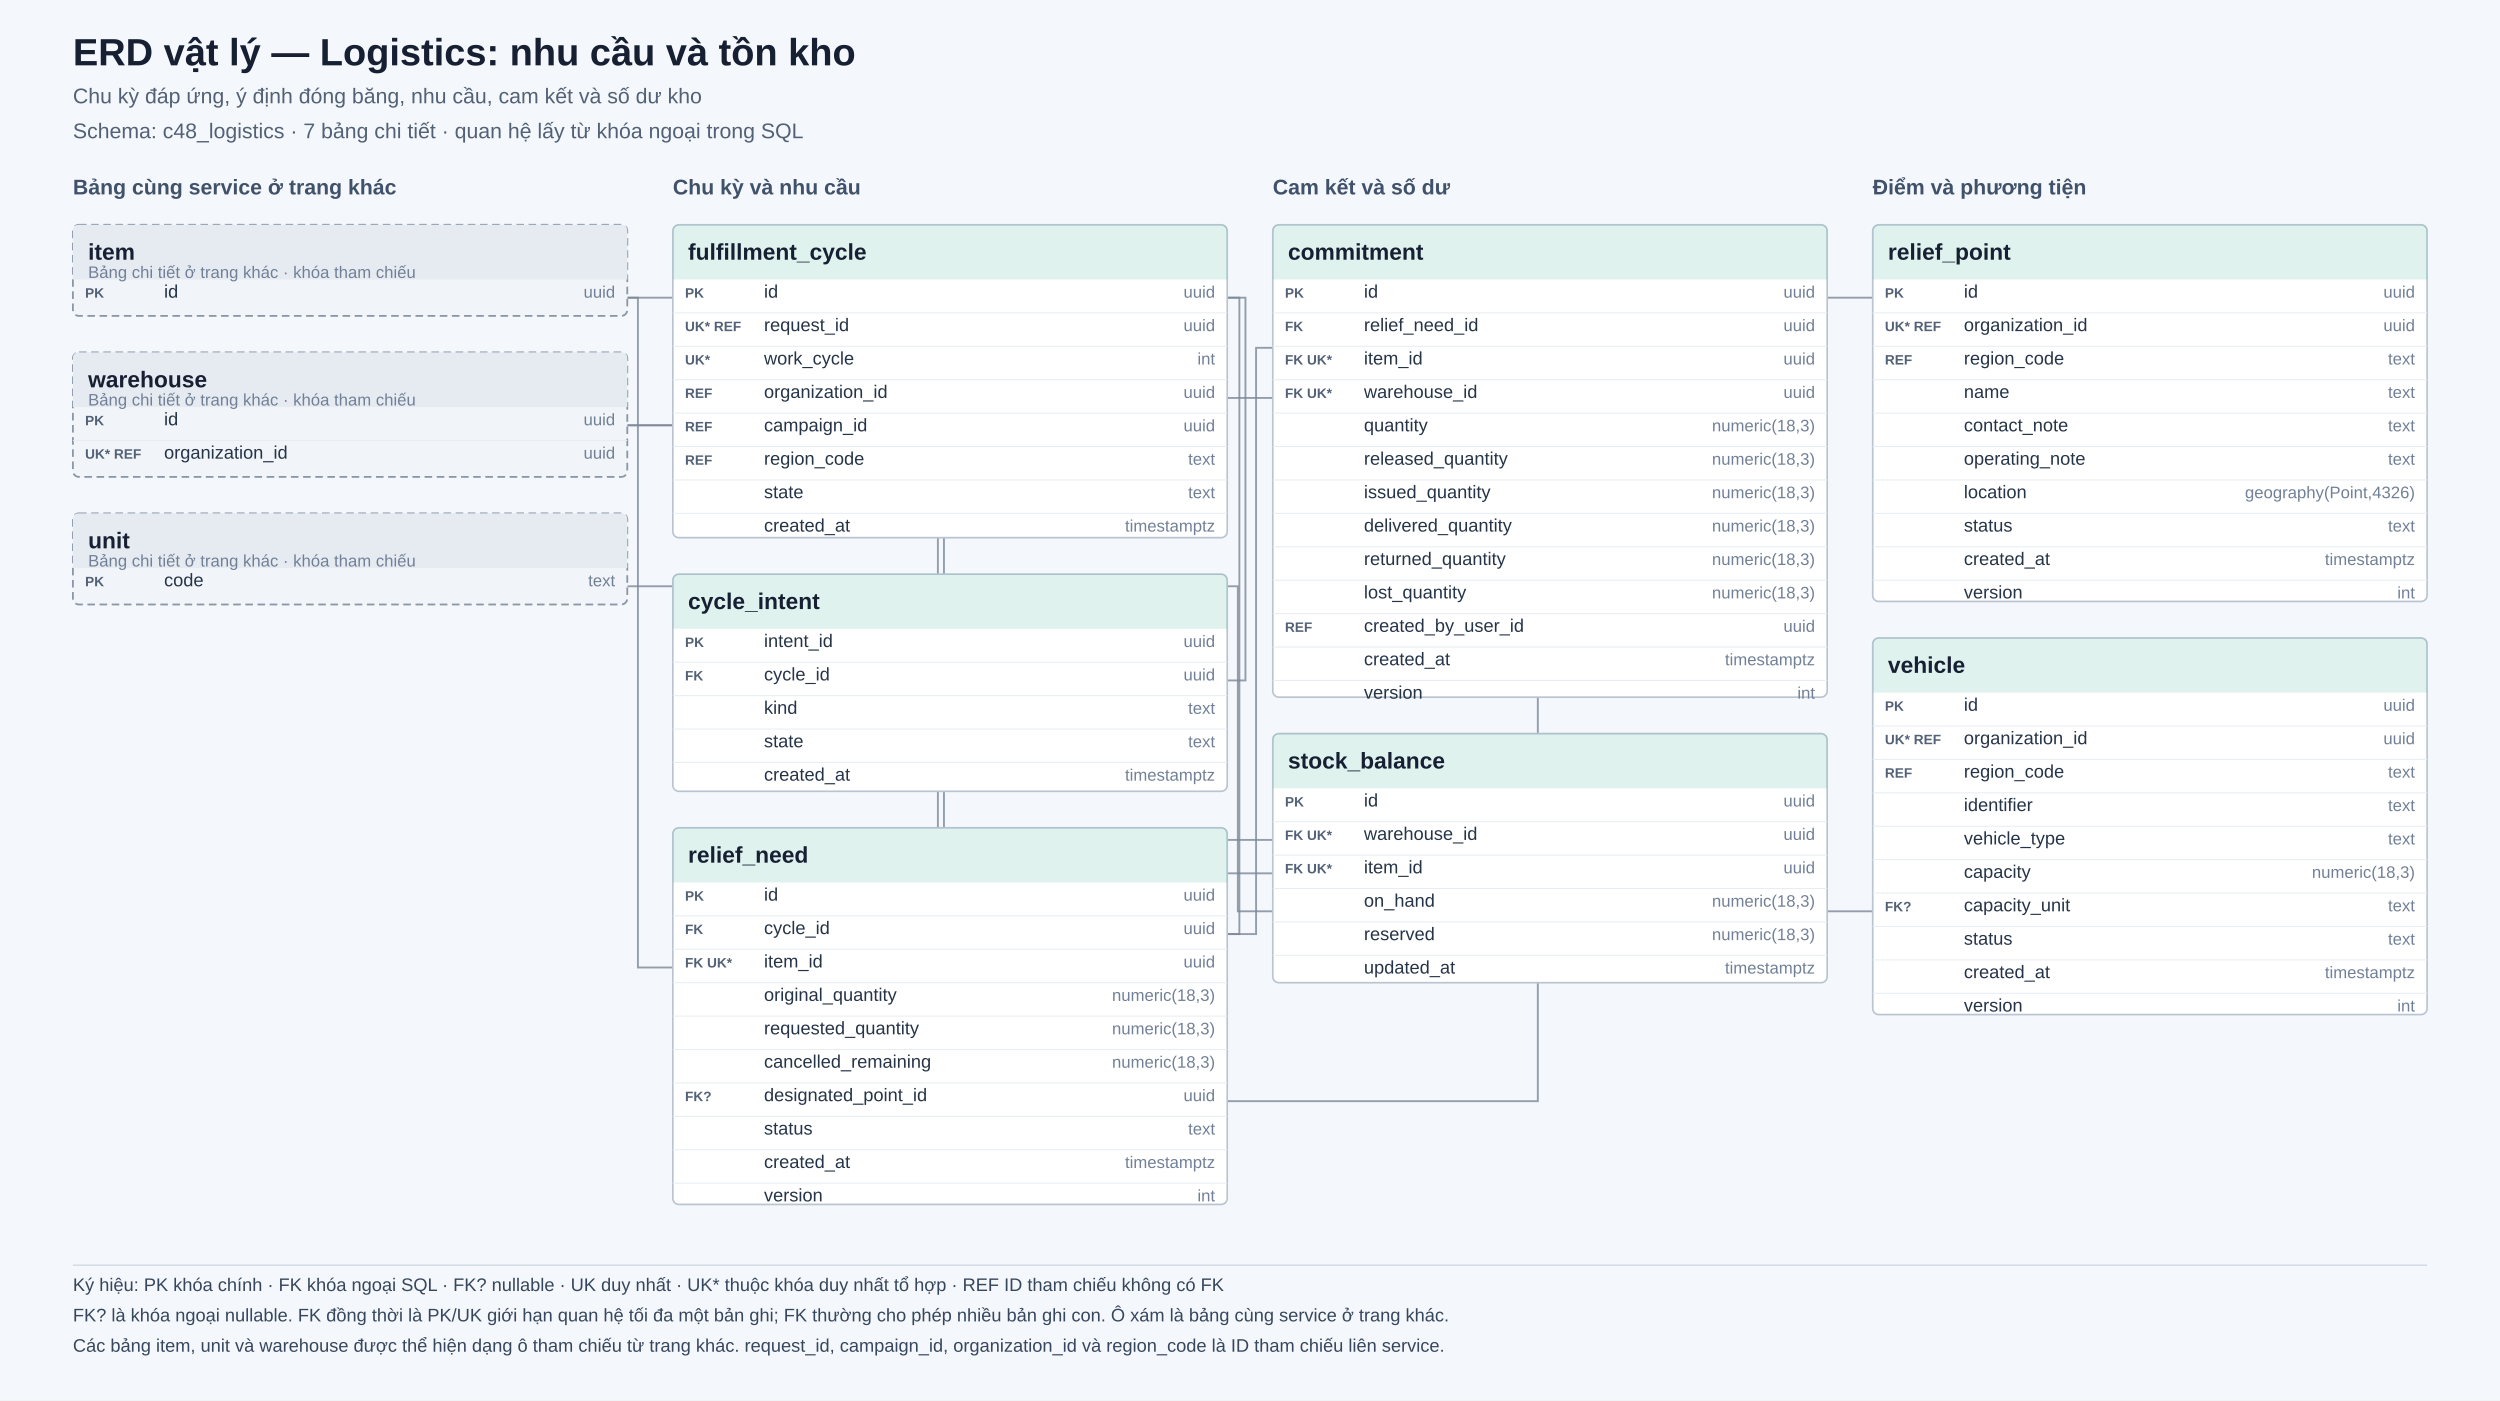
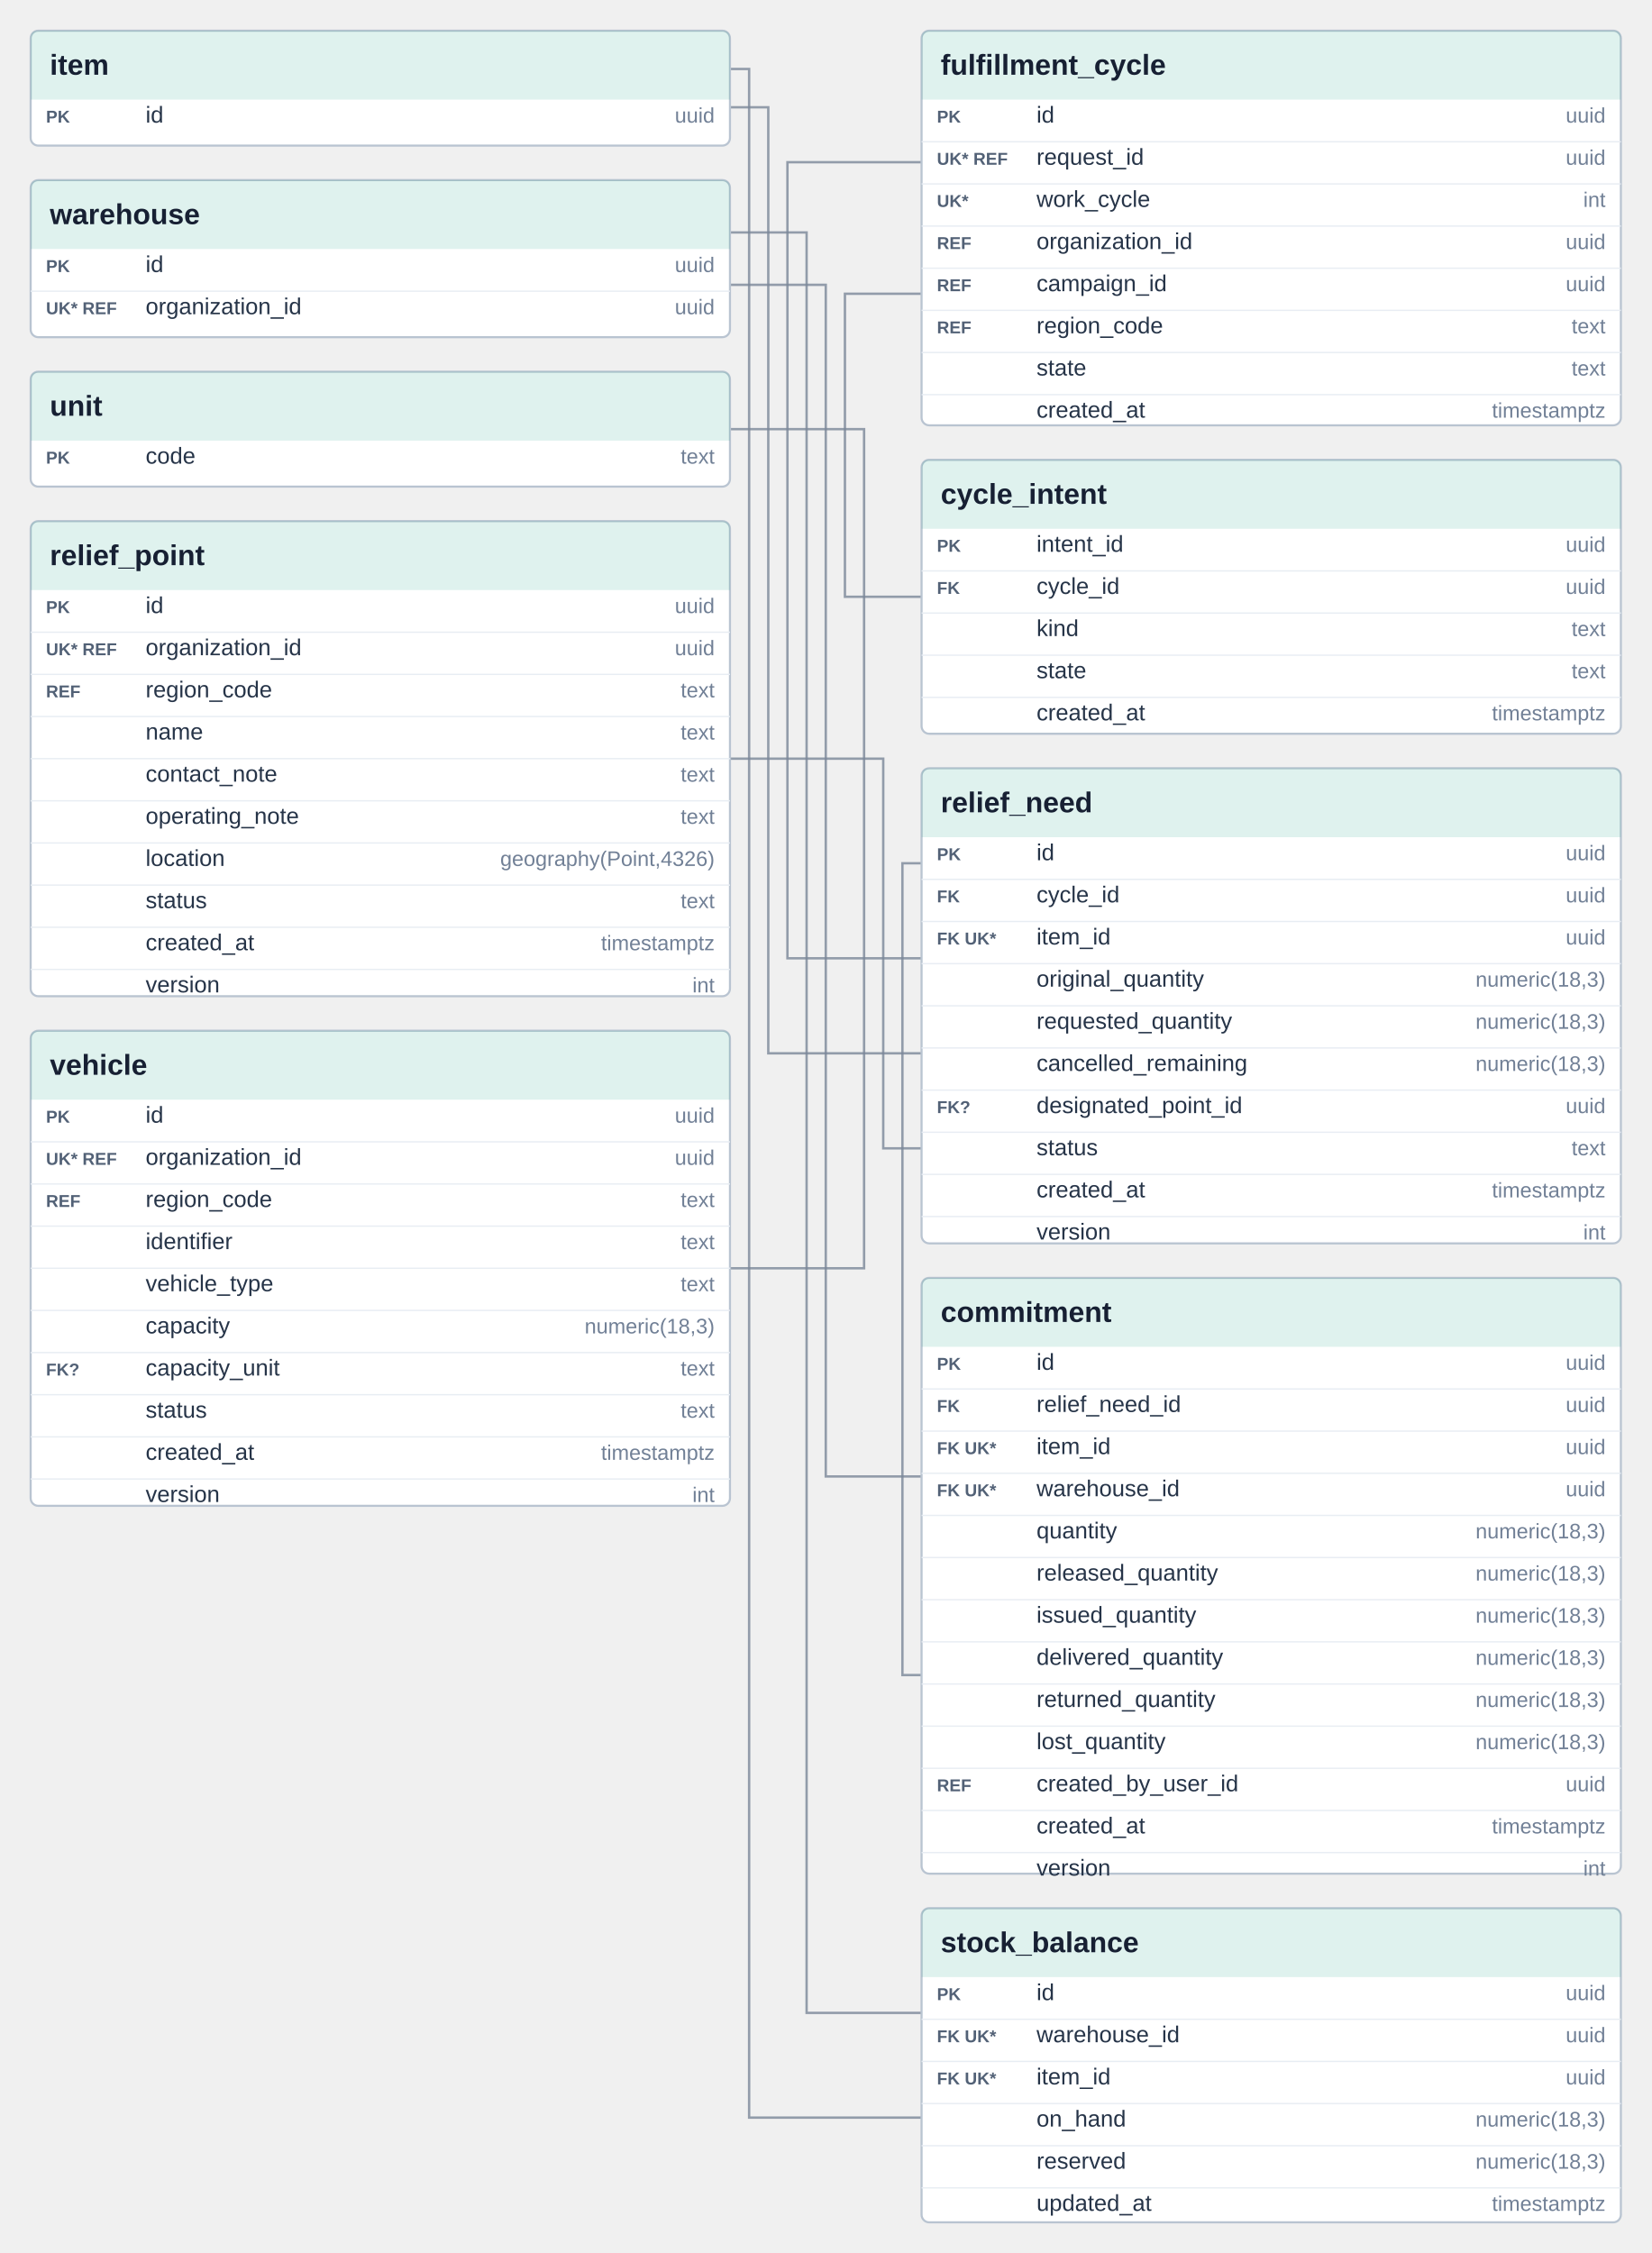
- <svg xmlns="http://www.w3.org/2000/svg" width="1646" height="922" viewBox="0 0 1646 922">
-   <rect width="100%" height="100%" fill="#F4F7FB" />
-   <style>text{font-family:Arial,"Noto Sans",sans-serif}.title{font-size:25px;font-weight:700;fill:#172033}.subtitle{font-size:14px;fill:#526176}.group{font-size:14px;font-weight:700;fill:#40516A}.table{fill:#FFFFFF;stroke:#B9C4D1;stroke-width:1.1}.stub{fill:#F1F4F8;stroke:#8A97A8;stroke-width:1.2;stroke-dasharray:5 3}.header{font-size:15px;font-weight:700;fill:#172033}.field{font-size:12px;fill:#263448}.type{font-size:11px;fill:#718096}.marker{font-size:9px;font-weight:700;fill:#526176}.note{font-size:12px;fill:#36465C}.edge{fill:none;stroke:#7B8798;stroke-width:1.25;opacity:.8}.edge-label{font-size:10px;font-weight:700;fill:#40516A}</style>
-   <text x="48" y="43" class="title">ERD vật lý — Logistics: nhu cầu và tồn kho</text>
-   <text x="48" y="68" class="subtitle">Chu kỳ đáp ứng, ý định đóng băng, nhu cầu, cam kết và số dư kho</text>
-   <text x="48" y="91" class="subtitle">Schema: c48_logistics · 7 bảng chi tiết · quan hệ lấy từ khóa ngoại trong SQL</text>
-   <text x="48" y="128" class="group">Bảng cùng service ở trang khác</text>
-   <text x="443" y="128" class="group">Chu kỳ và nhu cầu</text>
-   <text x="838" y="128" class="group">Cam kết và số dư</text>
-   <text x="1233" y="128" class="group">Điểm và phương tiện</text>
-   <path d="M 838.0 553.0 H 617.5 V 280.0 H 413.0" class="edge" />
-   <path d="M 838.0 575.0 H 621.5 V 196.0 H 413.0" class="edge" />
-   <path d="M 838.0 262.0 H 625.5 V 280.0 H 413.0" class="edge" />
-   <path d="M 838.0 229.0 H 827.0 V 615.0 H 808.0" class="edge" />
-   <path d="M 808.0 615.0 H 816.0 V 196.0 H 808.0" class="edge" />
-   <path d="M 443.0 637.0 H 420.0 V 196.0 H 413.0" class="edge" />
-   <path d="M 808.0 725.0 H 1012.5 V 196.0 H 1233.0" class="edge" />
-   <path d="M 808.0 448.0 H 820.0 V 196.0 H 808.0" class="edge" />
-   <path d="M 1233.0 600.0 H 815.0 V 386.0 H 413.0" class="edge" />
-   <rect x="48" y="148" width="365" height="60" rx="4" class="stub" />
-   <path d="M52,148 H409 Q413,148 413,152 V184 H48 V152 Q48,148 52,148 Z" fill="#E6EBF2" />
-   <text x="58" y="171" class="header">item</text>
-   <text x="58" y="183" class="type">Bảng chi tiết ở trang khác · khóa tham chiếu</text>
-   <text x="56" y="196" class="marker">PK</text>
-   <text x="108" y="196" class="field">id</text>
-   <text x="405" y="196" text-anchor="end" class="type">uuid</text>
-   <rect x="48" y="232" width="365" height="82" rx="4" class="stub" />
-   <path d="M52,232 H409 Q413,232 413,236 V268 H48 V236 Q48,232 52,232 Z" fill="#E6EBF2" />
-   <text x="58" y="255" class="header">warehouse</text>
-   <text x="58" y="267" class="type">Bảng chi tiết ở trang khác · khóa tham chiếu</text>
-   <text x="56" y="280" class="marker">PK</text>
-   <text x="108" y="280" class="field">id</text>
-   <text x="405" y="280" text-anchor="end" class="type">uuid</text>
-   <line x1="48" y1="290" x2="413" y2="290" stroke="#E8EDF3" stroke-width=".7" />
-   <text x="56" y="302" class="marker">UK* REF</text>
-   <text x="108" y="302" class="field">organization_id</text>
-   <text x="405" y="302" text-anchor="end" class="type">uuid</text>
-   <rect x="48" y="338" width="365" height="60" rx="4" class="stub" />
-   <path d="M52,338 H409 Q413,338 413,342 V374 H48 V342 Q48,338 52,338 Z" fill="#E6EBF2" />
-   <text x="58" y="361" class="header">unit</text>
-   <text x="58" y="373" class="type">Bảng chi tiết ở trang khác · khóa tham chiếu</text>
-   <text x="56" y="386" class="marker">PK</text>
-   <text x="108" y="386" class="field">code</text>
-   <text x="405" y="386" text-anchor="end" class="type">text</text>
-   <rect x="443" y="148" width="365" height="206" rx="4" class="table" />
-   <path d="M447,148 H804 Q808,148 808,152 V184 H443 V152 Q443,148 447,148 Z" fill="#16A08522" />
-   <text x="453" y="171" class="header">fulfillment_cycle</text>
-   <text x="451" y="196" class="marker">PK</text>
-   <text x="503" y="196" class="field">id</text>
-   <text x="800" y="196" text-anchor="end" class="type">uuid</text>
-   <line x1="443" y1="206" x2="808" y2="206" stroke="#E8EDF3" stroke-width=".7" />
-   <text x="451" y="218" class="marker">UK* REF</text>
-   <text x="503" y="218" class="field">request_id</text>
-   <text x="800" y="218" text-anchor="end" class="type">uuid</text>
-   <line x1="443" y1="228" x2="808" y2="228" stroke="#E8EDF3" stroke-width=".7" />
-   <text x="451" y="240" class="marker">UK*</text>
-   <text x="503" y="240" class="field">work_cycle</text>
-   <text x="800" y="240" text-anchor="end" class="type">int</text>
-   <line x1="443" y1="250" x2="808" y2="250" stroke="#E8EDF3" stroke-width=".7" />
-   <text x="451" y="262" class="marker">REF</text>
-   <text x="503" y="262" class="field">organization_id</text>
-   <text x="800" y="262" text-anchor="end" class="type">uuid</text>
-   <line x1="443" y1="272" x2="808" y2="272" stroke="#E8EDF3" stroke-width=".7" />
-   <text x="451" y="284" class="marker">REF</text>
-   <text x="503" y="284" class="field">campaign_id</text>
-   <text x="800" y="284" text-anchor="end" class="type">uuid</text>
-   <line x1="443" y1="294" x2="808" y2="294" stroke="#E8EDF3" stroke-width=".7" />
-   <text x="451" y="306" class="marker">REF</text>
-   <text x="503" y="306" class="field">region_code</text>
-   <text x="800" y="306" text-anchor="end" class="type">text</text>
-   <line x1="443" y1="316" x2="808" y2="316" stroke="#E8EDF3" stroke-width=".7" />
-   <text x="451" y="328" class="marker" />
-   <text x="503" y="328" class="field">state</text>
-   <text x="800" y="328" text-anchor="end" class="type">text</text>
-   <line x1="443" y1="338" x2="808" y2="338" stroke="#E8EDF3" stroke-width=".7" />
-   <text x="451" y="350" class="marker" />
-   <text x="503" y="350" class="field">created_at</text>
-   <text x="800" y="350" text-anchor="end" class="type">timestamptz</text>
-   <rect x="443" y="378" width="365" height="143" rx="4" class="table" />
-   <path d="M447,378 H804 Q808,378 808,382 V414 H443 V382 Q443,378 447,378 Z" fill="#16A08522" />
-   <text x="453" y="401" class="header">cycle_intent</text>
-   <text x="451" y="426" class="marker">PK</text>
-   <text x="503" y="426" class="field">intent_id</text>
-   <text x="800" y="426" text-anchor="end" class="type">uuid</text>
-   <line x1="443" y1="436" x2="808" y2="436" stroke="#E8EDF3" stroke-width=".7" />
-   <text x="451" y="448" class="marker">FK</text>
-   <text x="503" y="448" class="field">cycle_id</text>
-   <text x="800" y="448" text-anchor="end" class="type">uuid</text>
-   <line x1="443" y1="458" x2="808" y2="458" stroke="#E8EDF3" stroke-width=".7" />
-   <text x="451" y="470" class="marker" />
-   <text x="503" y="470" class="field">kind</text>
-   <text x="800" y="470" text-anchor="end" class="type">text</text>
-   <line x1="443" y1="480" x2="808" y2="480" stroke="#E8EDF3" stroke-width=".7" />
-   <text x="451" y="492" class="marker" />
-   <text x="503" y="492" class="field">state</text>
-   <text x="800" y="492" text-anchor="end" class="type">text</text>
-   <line x1="443" y1="502" x2="808" y2="502" stroke="#E8EDF3" stroke-width=".7" />
-   <text x="451" y="514" class="marker" />
-   <text x="503" y="514" class="field">created_at</text>
-   <text x="800" y="514" text-anchor="end" class="type">timestamptz</text>
-   <rect x="443" y="545" width="365" height="248" rx="4" class="table" />
-   <path d="M447,545 H804 Q808,545 808,549 V581 H443 V549 Q443,545 447,545 Z" fill="#16A08522" />
-   <text x="453" y="568" class="header">relief_need</text>
-   <text x="451" y="593" class="marker">PK</text>
-   <text x="503" y="593" class="field">id</text>
-   <text x="800" y="593" text-anchor="end" class="type">uuid</text>
-   <line x1="443" y1="603" x2="808" y2="603" stroke="#E8EDF3" stroke-width=".7" />
-   <text x="451" y="615" class="marker">FK</text>
-   <text x="503" y="615" class="field">cycle_id</text>
-   <text x="800" y="615" text-anchor="end" class="type">uuid</text>
-   <line x1="443" y1="625" x2="808" y2="625" stroke="#E8EDF3" stroke-width=".7" />
-   <text x="451" y="637" class="marker">FK UK*</text>
-   <text x="503" y="637" class="field">item_id</text>
-   <text x="800" y="637" text-anchor="end" class="type">uuid</text>
-   <line x1="443" y1="647" x2="808" y2="647" stroke="#E8EDF3" stroke-width=".7" />
-   <text x="451" y="659" class="marker" />
-   <text x="503" y="659" class="field">original_quantity</text>
-   <text x="800" y="659" text-anchor="end" class="type">numeric(18,3)</text>
-   <line x1="443" y1="669" x2="808" y2="669" stroke="#E8EDF3" stroke-width=".7" />
-   <text x="451" y="681" class="marker" />
-   <text x="503" y="681" class="field">requested_quantity</text>
-   <text x="800" y="681" text-anchor="end" class="type">numeric(18,3)</text>
-   <line x1="443" y1="691" x2="808" y2="691" stroke="#E8EDF3" stroke-width=".7" />
-   <text x="451" y="703" class="marker" />
-   <text x="503" y="703" class="field">cancelled_remaining</text>
-   <text x="800" y="703" text-anchor="end" class="type">numeric(18,3)</text>
-   <line x1="443" y1="713" x2="808" y2="713" stroke="#E8EDF3" stroke-width=".7" />
-   <text x="451" y="725" class="marker">FK?</text>
-   <text x="503" y="725" class="field">designated_point_id</text>
-   <text x="800" y="725" text-anchor="end" class="type">uuid</text>
-   <line x1="443" y1="735" x2="808" y2="735" stroke="#E8EDF3" stroke-width=".7" />
-   <text x="451" y="747" class="marker" />
-   <text x="503" y="747" class="field">status</text>
-   <text x="800" y="747" text-anchor="end" class="type">text</text>
-   <line x1="443" y1="757" x2="808" y2="757" stroke="#E8EDF3" stroke-width=".7" />
-   <text x="451" y="769" class="marker" />
-   <text x="503" y="769" class="field">created_at</text>
-   <text x="800" y="769" text-anchor="end" class="type">timestamptz</text>
-   <line x1="443" y1="779" x2="808" y2="779" stroke="#E8EDF3" stroke-width=".7" />
-   <text x="451" y="791" class="marker" />
-   <text x="503" y="791" class="field">version</text>
-   <text x="800" y="791" text-anchor="end" class="type">int</text>
-   <rect x="838" y="148" width="365" height="311" rx="4" class="table" />
-   <path d="M842,148 H1199 Q1203,148 1203,152 V184 H838 V152 Q838,148 842,148 Z" fill="#16A08522" />
-   <text x="848" y="171" class="header">commitment</text>
-   <text x="846" y="196" class="marker">PK</text>
-   <text x="898" y="196" class="field">id</text>
-   <text x="1195" y="196" text-anchor="end" class="type">uuid</text>
-   <line x1="838" y1="206" x2="1203" y2="206" stroke="#E8EDF3" stroke-width=".7" />
-   <text x="846" y="218" class="marker">FK</text>
-   <text x="898" y="218" class="field">relief_need_id</text>
-   <text x="1195" y="218" text-anchor="end" class="type">uuid</text>
-   <line x1="838" y1="228" x2="1203" y2="228" stroke="#E8EDF3" stroke-width=".7" />
-   <text x="846" y="240" class="marker">FK UK*</text>
-   <text x="898" y="240" class="field">item_id</text>
-   <text x="1195" y="240" text-anchor="end" class="type">uuid</text>
-   <line x1="838" y1="250" x2="1203" y2="250" stroke="#E8EDF3" stroke-width=".7" />
-   <text x="846" y="262" class="marker">FK UK*</text>
-   <text x="898" y="262" class="field">warehouse_id</text>
-   <text x="1195" y="262" text-anchor="end" class="type">uuid</text>
-   <line x1="838" y1="272" x2="1203" y2="272" stroke="#E8EDF3" stroke-width=".7" />
-   <text x="846" y="284" class="marker" />
-   <text x="898" y="284" class="field">quantity</text>
-   <text x="1195" y="284" text-anchor="end" class="type">numeric(18,3)</text>
-   <line x1="838" y1="294" x2="1203" y2="294" stroke="#E8EDF3" stroke-width=".7" />
-   <text x="846" y="306" class="marker" />
-   <text x="898" y="306" class="field">released_quantity</text>
-   <text x="1195" y="306" text-anchor="end" class="type">numeric(18,3)</text>
-   <line x1="838" y1="316" x2="1203" y2="316" stroke="#E8EDF3" stroke-width=".7" />
-   <text x="846" y="328" class="marker" />
-   <text x="898" y="328" class="field">issued_quantity</text>
-   <text x="1195" y="328" text-anchor="end" class="type">numeric(18,3)</text>
-   <line x1="838" y1="338" x2="1203" y2="338" stroke="#E8EDF3" stroke-width=".7" />
-   <text x="846" y="350" class="marker" />
-   <text x="898" y="350" class="field">delivered_quantity</text>
-   <text x="1195" y="350" text-anchor="end" class="type">numeric(18,3)</text>
-   <line x1="838" y1="360" x2="1203" y2="360" stroke="#E8EDF3" stroke-width=".7" />
-   <text x="846" y="372" class="marker" />
-   <text x="898" y="372" class="field">returned_quantity</text>
-   <text x="1195" y="372" text-anchor="end" class="type">numeric(18,3)</text>
-   <line x1="838" y1="382" x2="1203" y2="382" stroke="#E8EDF3" stroke-width=".7" />
-   <text x="846" y="394" class="marker" />
-   <text x="898" y="394" class="field">lost_quantity</text>
-   <text x="1195" y="394" text-anchor="end" class="type">numeric(18,3)</text>
-   <line x1="838" y1="404" x2="1203" y2="404" stroke="#E8EDF3" stroke-width=".7" />
-   <text x="846" y="416" class="marker">REF</text>
-   <text x="898" y="416" class="field">created_by_user_id</text>
-   <text x="1195" y="416" text-anchor="end" class="type">uuid</text>
-   <line x1="838" y1="426" x2="1203" y2="426" stroke="#E8EDF3" stroke-width=".7" />
-   <text x="846" y="438" class="marker" />
-   <text x="898" y="438" class="field">created_at</text>
-   <text x="1195" y="438" text-anchor="end" class="type">timestamptz</text>
-   <line x1="838" y1="448" x2="1203" y2="448" stroke="#E8EDF3" stroke-width=".7" />
-   <text x="846" y="460" class="marker" />
-   <text x="898" y="460" class="field">version</text>
-   <text x="1195" y="460" text-anchor="end" class="type">int</text>
-   <rect x="838" y="483" width="365" height="164" rx="4" class="table" />
-   <path d="M842,483 H1199 Q1203,483 1203,487 V519 H838 V487 Q838,483 842,483 Z" fill="#16A08522" />
-   <text x="848" y="506" class="header">stock_balance</text>
-   <text x="846" y="531" class="marker">PK</text>
-   <text x="898" y="531" class="field">id</text>
-   <text x="1195" y="531" text-anchor="end" class="type">uuid</text>
-   <line x1="838" y1="541" x2="1203" y2="541" stroke="#E8EDF3" stroke-width=".7" />
-   <text x="846" y="553" class="marker">FK UK*</text>
-   <text x="898" y="553" class="field">warehouse_id</text>
-   <text x="1195" y="553" text-anchor="end" class="type">uuid</text>
-   <line x1="838" y1="563" x2="1203" y2="563" stroke="#E8EDF3" stroke-width=".7" />
-   <text x="846" y="575" class="marker">FK UK*</text>
-   <text x="898" y="575" class="field">item_id</text>
-   <text x="1195" y="575" text-anchor="end" class="type">uuid</text>
-   <line x1="838" y1="585" x2="1203" y2="585" stroke="#E8EDF3" stroke-width=".7" />
-   <text x="846" y="597" class="marker" />
-   <text x="898" y="597" class="field">on_hand</text>
-   <text x="1195" y="597" text-anchor="end" class="type">numeric(18,3)</text>
-   <line x1="838" y1="607" x2="1203" y2="607" stroke="#E8EDF3" stroke-width=".7" />
-   <text x="846" y="619" class="marker" />
-   <text x="898" y="619" class="field">reserved</text>
-   <text x="1195" y="619" text-anchor="end" class="type">numeric(18,3)</text>
-   <line x1="838" y1="629" x2="1203" y2="629" stroke="#E8EDF3" stroke-width=".7" />
-   <text x="846" y="641" class="marker" />
-   <text x="898" y="641" class="field">updated_at</text>
-   <text x="1195" y="641" text-anchor="end" class="type">timestamptz</text>
-   <rect x="1233" y="148" width="365" height="248" rx="4" class="table" />
-   <path d="M1237,148 H1594 Q1598,148 1598,152 V184 H1233 V152 Q1233,148 1237,148 Z" fill="#16A08522" />
-   <text x="1243" y="171" class="header">relief_point</text>
-   <text x="1241" y="196" class="marker">PK</text>
-   <text x="1293" y="196" class="field">id</text>
-   <text x="1590" y="196" text-anchor="end" class="type">uuid</text>
-   <line x1="1233" y1="206" x2="1598" y2="206" stroke="#E8EDF3" stroke-width=".7" />
-   <text x="1241" y="218" class="marker">UK* REF</text>
-   <text x="1293" y="218" class="field">organization_id</text>
-   <text x="1590" y="218" text-anchor="end" class="type">uuid</text>
-   <line x1="1233" y1="228" x2="1598" y2="228" stroke="#E8EDF3" stroke-width=".7" />
-   <text x="1241" y="240" class="marker">REF</text>
-   <text x="1293" y="240" class="field">region_code</text>
-   <text x="1590" y="240" text-anchor="end" class="type">text</text>
-   <line x1="1233" y1="250" x2="1598" y2="250" stroke="#E8EDF3" stroke-width=".7" />
-   <text x="1241" y="262" class="marker" />
-   <text x="1293" y="262" class="field">name</text>
-   <text x="1590" y="262" text-anchor="end" class="type">text</text>
-   <line x1="1233" y1="272" x2="1598" y2="272" stroke="#E8EDF3" stroke-width=".7" />
-   <text x="1241" y="284" class="marker" />
-   <text x="1293" y="284" class="field">contact_note</text>
-   <text x="1590" y="284" text-anchor="end" class="type">text</text>
-   <line x1="1233" y1="294" x2="1598" y2="294" stroke="#E8EDF3" stroke-width=".7" />
-   <text x="1241" y="306" class="marker" />
-   <text x="1293" y="306" class="field">operating_note</text>
-   <text x="1590" y="306" text-anchor="end" class="type">text</text>
-   <line x1="1233" y1="316" x2="1598" y2="316" stroke="#E8EDF3" stroke-width=".7" />
-   <text x="1241" y="328" class="marker" />
-   <text x="1293" y="328" class="field">location</text>
-   <text x="1590" y="328" text-anchor="end" class="type">geography(Point,4326)</text>
-   <line x1="1233" y1="338" x2="1598" y2="338" stroke="#E8EDF3" stroke-width=".7" />
-   <text x="1241" y="350" class="marker" />
-   <text x="1293" y="350" class="field">status</text>
-   <text x="1590" y="350" text-anchor="end" class="type">text</text>
-   <line x1="1233" y1="360" x2="1598" y2="360" stroke="#E8EDF3" stroke-width=".7" />
-   <text x="1241" y="372" class="marker" />
-   <text x="1293" y="372" class="field">created_at</text>
-   <text x="1590" y="372" text-anchor="end" class="type">timestamptz</text>
-   <line x1="1233" y1="382" x2="1598" y2="382" stroke="#E8EDF3" stroke-width=".7" />
-   <text x="1241" y="394" class="marker" />
-   <text x="1293" y="394" class="field">version</text>
-   <text x="1590" y="394" text-anchor="end" class="type">int</text>
-   <rect x="1233" y="420" width="365" height="248" rx="4" class="table" />
-   <path d="M1237,420 H1594 Q1598,420 1598,424 V456 H1233 V424 Q1233,420 1237,420 Z" fill="#16A08522" />
-   <text x="1243" y="443" class="header">vehicle</text>
-   <text x="1241" y="468" class="marker">PK</text>
-   <text x="1293" y="468" class="field">id</text>
-   <text x="1590" y="468" text-anchor="end" class="type">uuid</text>
-   <line x1="1233" y1="478" x2="1598" y2="478" stroke="#E8EDF3" stroke-width=".7" />
-   <text x="1241" y="490" class="marker">UK* REF</text>
-   <text x="1293" y="490" class="field">organization_id</text>
-   <text x="1590" y="490" text-anchor="end" class="type">uuid</text>
-   <line x1="1233" y1="500" x2="1598" y2="500" stroke="#E8EDF3" stroke-width=".7" />
-   <text x="1241" y="512" class="marker">REF</text>
-   <text x="1293" y="512" class="field">region_code</text>
-   <text x="1590" y="512" text-anchor="end" class="type">text</text>
-   <line x1="1233" y1="522" x2="1598" y2="522" stroke="#E8EDF3" stroke-width=".7" />
-   <text x="1241" y="534" class="marker" />
-   <text x="1293" y="534" class="field">identifier</text>
-   <text x="1590" y="534" text-anchor="end" class="type">text</text>
-   <line x1="1233" y1="544" x2="1598" y2="544" stroke="#E8EDF3" stroke-width=".7" />
-   <text x="1241" y="556" class="marker" />
-   <text x="1293" y="556" class="field">vehicle_type</text>
-   <text x="1590" y="556" text-anchor="end" class="type">text</text>
-   <line x1="1233" y1="566" x2="1598" y2="566" stroke="#E8EDF3" stroke-width=".7" />
-   <text x="1241" y="578" class="marker" />
-   <text x="1293" y="578" class="field">capacity</text>
-   <text x="1590" y="578" text-anchor="end" class="type">numeric(18,3)</text>
-   <line x1="1233" y1="588" x2="1598" y2="588" stroke="#E8EDF3" stroke-width=".7" />
-   <text x="1241" y="600" class="marker">FK?</text>
-   <text x="1293" y="600" class="field">capacity_unit</text>
-   <text x="1590" y="600" text-anchor="end" class="type">text</text>
-   <line x1="1233" y1="610" x2="1598" y2="610" stroke="#E8EDF3" stroke-width=".7" />
-   <text x="1241" y="622" class="marker" />
-   <text x="1293" y="622" class="field">status</text>
-   <text x="1590" y="622" text-anchor="end" class="type">text</text>
-   <line x1="1233" y1="632" x2="1598" y2="632" stroke="#E8EDF3" stroke-width=".7" />
-   <text x="1241" y="644" class="marker" />
-   <text x="1293" y="644" class="field">created_at</text>
-   <text x="1590" y="644" text-anchor="end" class="type">timestamptz</text>
-   <line x1="1233" y1="654" x2="1598" y2="654" stroke="#E8EDF3" stroke-width=".7" />
-   <text x="1241" y="666" class="marker" />
-   <text x="1293" y="666" class="field">version</text>
-   <text x="1590" y="666" text-anchor="end" class="type">int</text>
-   <line x1="48" y1="833" x2="1598" y2="833" stroke="#D4DCE6" />
-   <text x="48" y="850" class="note">Ký hiệu: PK khóa chính · FK khóa ngoại SQL · FK? nullable · UK duy nhất · UK* thuộc khóa duy nhất tổ hợp · REF ID tham chiếu không có FK</text>
-   <text x="48" y="870" class="note">FK? là khóa ngoại nullable. FK đồng thời là PK/UK giới hạn quan hệ tối đa một bản ghi; FK thường cho phép nhiều bản ghi con. Ô xám là bảng cùng service ở trang khác.</text>
-   <text x="48" y="890" class="note">Các bảng item, unit và warehouse được thể hiện dạng ô tham chiếu từ trang khác. request_id, campaign_id, organization_id và region_code là ID tham chiếu liên service.</text>
+ <svg xmlns="http://www.w3.org/2000/svg" width="862" height="1176" viewBox="0 0 862 1176">
+   <style>text{font-family:Arial,"Noto Sans",sans-serif}.title{font-size:25px;font-weight:700;fill:#172033}.subtitle{font-size:14px;fill:#526176}.group{font-size:14px;font-weight:700;fill:#40516A}.table{fill:#FFFFFF;stroke:#B9C4D1;stroke-width:1.1}.header{font-size:15px;font-weight:700;fill:#172033}.field{font-size:12px;fill:#263448}.type{font-size:11px;fill:#718096}.marker{font-size:9px;font-weight:700;fill:#526176}.note{font-size:12px;fill:#36465C}.edge{fill:none;stroke:#7B8798;stroke-width:1.25;opacity:.8}.edge-label{font-size:10px;font-weight:700;fill:#40516A}</style>
+   <path d="M 481 1050.67 H 421 V 121.33 H 381" class="edge" id="e10" />
+   <path d="M 481 1105.33 H 391 V 36 H 381" class="edge" id="e11" />
+   <path d="M 481 770.67 H 431 V 148.67 H 381" class="edge" id="e12" />
+   <path d="M 481 874.33 H 471 V 450.6 H 481" class="edge" id="e13" />
+   <path d="M 481 500.2 H 411 V 84.67 H 481" class="edge" id="e14" />
+   <path d="M 481 549.8 H 401 V 56 H 381" class="edge" id="e15" />
+   <path d="M 481 599.4 H 461 V 396 H 381" class="edge" id="e16" />
+   <path d="M 481 311.5 H 441 V 153.33 H 481" class="edge" id="e17" />
+   <path d="M 381 662 H 451 V 224 H 381" class="edge" id="e18" />
+   <g transform="translate(-32 -132)">
+     <rect x="48" y="148" width="365" height="60" rx="4" class="table" />
+     <path d="M52,148 H409 Q413,148 413,152 V184 H48 V152 Q48,148 52,148 Z" fill="#16A08522" />
+     <text x="58" y="171" class="header">item</text>
+     <text x="56" y="196" class="marker">PK</text>
+     <text x="108" y="196" class="field">id</text>
+     <text x="405" y="196" text-anchor="end" class="type">uuid</text>
+   </g>
+   <g transform="translate(-32 -138)">
+     <rect x="48" y="232" width="365" height="82" rx="4" class="table" />
+     <path d="M52,232 H409 Q413,232 413,236 V268 H48 V236 Q48,232 52,232 Z" fill="#16A08522" />
+     <text x="58" y="255" class="header">warehouse</text>
+     <text x="56" y="280" class="marker">PK</text>
+     <text x="108" y="280" class="field">id</text>
+     <text x="405" y="280" text-anchor="end" class="type">uuid</text>
+     <line x1="48" y1="290" x2="413" y2="290" stroke="#E8EDF3" stroke-width=".7" />
+     <text x="56" y="302" class="marker">UK* REF</text>
+     <text x="108" y="302" class="field">organization_id</text>
+     <text x="405" y="302" text-anchor="end" class="type">uuid</text>
+   </g>
+   <g transform="translate(-32 -144)">
+     <rect x="48" y="338" width="365" height="60" rx="4" class="table" />
+     <path d="M52,338 H409 Q413,338 413,342 V374 H48 V342 Q48,338 52,338 Z" fill="#16A08522" />
+     <text x="58" y="361" class="header">unit</text>
+     <text x="56" y="386" class="marker">PK</text>
+     <text x="108" y="386" class="field">code</text>
+     <text x="405" y="386" text-anchor="end" class="type">text</text>
+   </g>
+   <g transform="translate(38 -132)">
+     <rect x="443" y="148" width="365" height="206" rx="4" class="table" />
+     <path d="M447,148 H804 Q808,148 808,152 V184 H443 V152 Q443,148 447,148 Z" fill="#16A08522" />
+     <text x="453" y="171" class="header">fulfillment_cycle</text>
+     <text x="451" y="196" class="marker">PK</text>
+     <text x="503" y="196" class="field">id</text>
+     <text x="800" y="196" text-anchor="end" class="type">uuid</text>
+     <line x1="443" y1="206" x2="808" y2="206" stroke="#E8EDF3" stroke-width=".7" />
+     <text x="451" y="218" class="marker">UK* REF</text>
+     <text x="503" y="218" class="field">request_id</text>
+     <text x="800" y="218" text-anchor="end" class="type">uuid</text>
+     <line x1="443" y1="228" x2="808" y2="228" stroke="#E8EDF3" stroke-width=".7" />
+     <text x="451" y="240" class="marker">UK*</text>
+     <text x="503" y="240" class="field">work_cycle</text>
+     <text x="800" y="240" text-anchor="end" class="type">int</text>
+     <line x1="443" y1="250" x2="808" y2="250" stroke="#E8EDF3" stroke-width=".7" />
+     <text x="451" y="262" class="marker">REF</text>
+     <text x="503" y="262" class="field">organization_id</text>
+     <text x="800" y="262" text-anchor="end" class="type">uuid</text>
+     <line x1="443" y1="272" x2="808" y2="272" stroke="#E8EDF3" stroke-width=".7" />
+     <text x="451" y="284" class="marker">REF</text>
+     <text x="503" y="284" class="field">campaign_id</text>
+     <text x="800" y="284" text-anchor="end" class="type">uuid</text>
+     <line x1="443" y1="294" x2="808" y2="294" stroke="#E8EDF3" stroke-width=".7" />
+     <text x="451" y="306" class="marker">REF</text>
+     <text x="503" y="306" class="field">region_code</text>
+     <text x="800" y="306" text-anchor="end" class="type">text</text>
+     <line x1="443" y1="316" x2="808" y2="316" stroke="#E8EDF3" stroke-width=".7" />
+     <text x="451" y="328" class="marker" />
+     <text x="503" y="328" class="field">state</text>
+     <text x="800" y="328" text-anchor="end" class="type">text</text>
+     <line x1="443" y1="338" x2="808" y2="338" stroke="#E8EDF3" stroke-width=".7" />
+     <text x="451" y="350" class="marker" />
+     <text x="503" y="350" class="field">created_at</text>
+     <text x="800" y="350" text-anchor="end" class="type">timestamptz</text>
+   </g>
+   <g transform="translate(38 -138)">
+     <rect x="443" y="378" width="365" height="143" rx="4" class="table" />
+     <path d="M447,378 H804 Q808,378 808,382 V414 H443 V382 Q443,378 447,378 Z" fill="#16A08522" />
+     <text x="453" y="401" class="header">cycle_intent</text>
+     <text x="451" y="426" class="marker">PK</text>
+     <text x="503" y="426" class="field">intent_id</text>
+     <text x="800" y="426" text-anchor="end" class="type">uuid</text>
+     <line x1="443" y1="436" x2="808" y2="436" stroke="#E8EDF3" stroke-width=".7" />
+     <text x="451" y="448" class="marker">FK</text>
+     <text x="503" y="448" class="field">cycle_id</text>
+     <text x="800" y="448" text-anchor="end" class="type">uuid</text>
+     <line x1="443" y1="458" x2="808" y2="458" stroke="#E8EDF3" stroke-width=".7" />
+     <text x="451" y="470" class="marker" />
+     <text x="503" y="470" class="field">kind</text>
+     <text x="800" y="470" text-anchor="end" class="type">text</text>
+     <line x1="443" y1="480" x2="808" y2="480" stroke="#E8EDF3" stroke-width=".7" />
+     <text x="451" y="492" class="marker" />
+     <text x="503" y="492" class="field">state</text>
+     <text x="800" y="492" text-anchor="end" class="type">text</text>
+     <line x1="443" y1="502" x2="808" y2="502" stroke="#E8EDF3" stroke-width=".7" />
+     <text x="451" y="514" class="marker" />
+     <text x="503" y="514" class="field">created_at</text>
+     <text x="800" y="514" text-anchor="end" class="type">timestamptz</text>
+   </g>
+   <g transform="translate(38 -144)">
+     <rect x="443" y="545" width="365" height="248" rx="4" class="table" />
+     <path d="M447,545 H804 Q808,545 808,549 V581 H443 V549 Q443,545 447,545 Z" fill="#16A08522" />
+     <text x="453" y="568" class="header">relief_need</text>
+     <text x="451" y="593" class="marker">PK</text>
+     <text x="503" y="593" class="field">id</text>
+     <text x="800" y="593" text-anchor="end" class="type">uuid</text>
+     <line x1="443" y1="603" x2="808" y2="603" stroke="#E8EDF3" stroke-width=".7" />
+     <text x="451" y="615" class="marker">FK</text>
+     <text x="503" y="615" class="field">cycle_id</text>
+     <text x="800" y="615" text-anchor="end" class="type">uuid</text>
+     <line x1="443" y1="625" x2="808" y2="625" stroke="#E8EDF3" stroke-width=".7" />
+     <text x="451" y="637" class="marker">FK UK*</text>
+     <text x="503" y="637" class="field">item_id</text>
+     <text x="800" y="637" text-anchor="end" class="type">uuid</text>
+     <line x1="443" y1="647" x2="808" y2="647" stroke="#E8EDF3" stroke-width=".7" />
+     <text x="451" y="659" class="marker" />
+     <text x="503" y="659" class="field">original_quantity</text>
+     <text x="800" y="659" text-anchor="end" class="type">numeric(18,3)</text>
+     <line x1="443" y1="669" x2="808" y2="669" stroke="#E8EDF3" stroke-width=".7" />
+     <text x="451" y="681" class="marker" />
+     <text x="503" y="681" class="field">requested_quantity</text>
+     <text x="800" y="681" text-anchor="end" class="type">numeric(18,3)</text>
+     <line x1="443" y1="691" x2="808" y2="691" stroke="#E8EDF3" stroke-width=".7" />
+     <text x="451" y="703" class="marker" />
+     <text x="503" y="703" class="field">cancelled_remaining</text>
+     <text x="800" y="703" text-anchor="end" class="type">numeric(18,3)</text>
+     <line x1="443" y1="713" x2="808" y2="713" stroke="#E8EDF3" stroke-width=".7" />
+     <text x="451" y="725" class="marker">FK?</text>
+     <text x="503" y="725" class="field">designated_point_id</text>
+     <text x="800" y="725" text-anchor="end" class="type">uuid</text>
+     <line x1="443" y1="735" x2="808" y2="735" stroke="#E8EDF3" stroke-width=".7" />
+     <text x="451" y="747" class="marker" />
+     <text x="503" y="747" class="field">status</text>
+     <text x="800" y="747" text-anchor="end" class="type">text</text>
+     <line x1="443" y1="757" x2="808" y2="757" stroke="#E8EDF3" stroke-width=".7" />
+     <text x="451" y="769" class="marker" />
+     <text x="503" y="769" class="field">created_at</text>
+     <text x="800" y="769" text-anchor="end" class="type">timestamptz</text>
+     <line x1="443" y1="779" x2="808" y2="779" stroke="#E8EDF3" stroke-width=".7" />
+     <text x="451" y="791" class="marker" />
+     <text x="503" y="791" class="field">version</text>
+     <text x="800" y="791" text-anchor="end" class="type">int</text>
+   </g>
+   <g transform="translate(-357 519)">
+     <rect x="838" y="148" width="365" height="311" rx="4" class="table" />
+     <path d="M842,148 H1199 Q1203,148 1203,152 V184 H838 V152 Q838,148 842,148 Z" fill="#16A08522" />
+     <text x="848" y="171" class="header">commitment</text>
+     <text x="846" y="196" class="marker">PK</text>
+     <text x="898" y="196" class="field">id</text>
+     <text x="1195" y="196" text-anchor="end" class="type">uuid</text>
+     <line x1="838" y1="206" x2="1203" y2="206" stroke="#E8EDF3" stroke-width=".7" />
+     <text x="846" y="218" class="marker">FK</text>
+     <text x="898" y="218" class="field">relief_need_id</text>
+     <text x="1195" y="218" text-anchor="end" class="type">uuid</text>
+     <line x1="838" y1="228" x2="1203" y2="228" stroke="#E8EDF3" stroke-width=".7" />
+     <text x="846" y="240" class="marker">FK UK*</text>
+     <text x="898" y="240" class="field">item_id</text>
+     <text x="1195" y="240" text-anchor="end" class="type">uuid</text>
+     <line x1="838" y1="250" x2="1203" y2="250" stroke="#E8EDF3" stroke-width=".7" />
+     <text x="846" y="262" class="marker">FK UK*</text>
+     <text x="898" y="262" class="field">warehouse_id</text>
+     <text x="1195" y="262" text-anchor="end" class="type">uuid</text>
+     <line x1="838" y1="272" x2="1203" y2="272" stroke="#E8EDF3" stroke-width=".7" />
+     <text x="846" y="284" class="marker" />
+     <text x="898" y="284" class="field">quantity</text>
+     <text x="1195" y="284" text-anchor="end" class="type">numeric(18,3)</text>
+     <line x1="838" y1="294" x2="1203" y2="294" stroke="#E8EDF3" stroke-width=".7" />
+     <text x="846" y="306" class="marker" />
+     <text x="898" y="306" class="field">released_quantity</text>
+     <text x="1195" y="306" text-anchor="end" class="type">numeric(18,3)</text>
+     <line x1="838" y1="316" x2="1203" y2="316" stroke="#E8EDF3" stroke-width=".7" />
+     <text x="846" y="328" class="marker" />
+     <text x="898" y="328" class="field">issued_quantity</text>
+     <text x="1195" y="328" text-anchor="end" class="type">numeric(18,3)</text>
+     <line x1="838" y1="338" x2="1203" y2="338" stroke="#E8EDF3" stroke-width=".7" />
+     <text x="846" y="350" class="marker" />
+     <text x="898" y="350" class="field">delivered_quantity</text>
+     <text x="1195" y="350" text-anchor="end" class="type">numeric(18,3)</text>
+     <line x1="838" y1="360" x2="1203" y2="360" stroke="#E8EDF3" stroke-width=".7" />
+     <text x="846" y="372" class="marker" />
+     <text x="898" y="372" class="field">returned_quantity</text>
+     <text x="1195" y="372" text-anchor="end" class="type">numeric(18,3)</text>
+     <line x1="838" y1="382" x2="1203" y2="382" stroke="#E8EDF3" stroke-width=".7" />
+     <text x="846" y="394" class="marker" />
+     <text x="898" y="394" class="field">lost_quantity</text>
+     <text x="1195" y="394" text-anchor="end" class="type">numeric(18,3)</text>
+     <line x1="838" y1="404" x2="1203" y2="404" stroke="#E8EDF3" stroke-width=".7" />
+     <text x="846" y="416" class="marker">REF</text>
+     <text x="898" y="416" class="field">created_by_user_id</text>
+     <text x="1195" y="416" text-anchor="end" class="type">uuid</text>
+     <line x1="838" y1="426" x2="1203" y2="426" stroke="#E8EDF3" stroke-width=".7" />
+     <text x="846" y="438" class="marker" />
+     <text x="898" y="438" class="field">created_at</text>
+     <text x="1195" y="438" text-anchor="end" class="type">timestamptz</text>
+     <line x1="838" y1="448" x2="1203" y2="448" stroke="#E8EDF3" stroke-width=".7" />
+     <text x="846" y="460" class="marker" />
+     <text x="898" y="460" class="field">version</text>
+     <text x="1195" y="460" text-anchor="end" class="type">int</text>
+   </g>
+   <g transform="translate(-357 513)">
+     <rect x="838" y="483" width="365" height="164" rx="4" class="table" />
+     <path d="M842,483 H1199 Q1203,483 1203,487 V519 H838 V487 Q838,483 842,483 Z" fill="#16A08522" />
+     <text x="848" y="506" class="header">stock_balance</text>
+     <text x="846" y="531" class="marker">PK</text>
+     <text x="898" y="531" class="field">id</text>
+     <text x="1195" y="531" text-anchor="end" class="type">uuid</text>
+     <line x1="838" y1="541" x2="1203" y2="541" stroke="#E8EDF3" stroke-width=".7" />
+     <text x="846" y="553" class="marker">FK UK*</text>
+     <text x="898" y="553" class="field">warehouse_id</text>
+     <text x="1195" y="553" text-anchor="end" class="type">uuid</text>
+     <line x1="838" y1="563" x2="1203" y2="563" stroke="#E8EDF3" stroke-width=".7" />
+     <text x="846" y="575" class="marker">FK UK*</text>
+     <text x="898" y="575" class="field">item_id</text>
+     <text x="1195" y="575" text-anchor="end" class="type">uuid</text>
+     <line x1="838" y1="585" x2="1203" y2="585" stroke="#E8EDF3" stroke-width=".7" />
+     <text x="846" y="597" class="marker" />
+     <text x="898" y="597" class="field">on_hand</text>
+     <text x="1195" y="597" text-anchor="end" class="type">numeric(18,3)</text>
+     <line x1="838" y1="607" x2="1203" y2="607" stroke="#E8EDF3" stroke-width=".7" />
+     <text x="846" y="619" class="marker" />
+     <text x="898" y="619" class="field">reserved</text>
+     <text x="1195" y="619" text-anchor="end" class="type">numeric(18,3)</text>
+     <line x1="838" y1="629" x2="1203" y2="629" stroke="#E8EDF3" stroke-width=".7" />
+     <text x="846" y="641" class="marker" />
+     <text x="898" y="641" class="field">updated_at</text>
+     <text x="1195" y="641" text-anchor="end" class="type">timestamptz</text>
+   </g>
+   <g transform="translate(-1217 124)">
+     <rect x="1233" y="148" width="365" height="248" rx="4" class="table" />
+     <path d="M1237,148 H1594 Q1598,148 1598,152 V184 H1233 V152 Q1233,148 1237,148 Z" fill="#16A08522" />
+     <text x="1243" y="171" class="header">relief_point</text>
+     <text x="1241" y="196" class="marker">PK</text>
+     <text x="1293" y="196" class="field">id</text>
+     <text x="1590" y="196" text-anchor="end" class="type">uuid</text>
+     <line x1="1233" y1="206" x2="1598" y2="206" stroke="#E8EDF3" stroke-width=".7" />
+     <text x="1241" y="218" class="marker">UK* REF</text>
+     <text x="1293" y="218" class="field">organization_id</text>
+     <text x="1590" y="218" text-anchor="end" class="type">uuid</text>
+     <line x1="1233" y1="228" x2="1598" y2="228" stroke="#E8EDF3" stroke-width=".7" />
+     <text x="1241" y="240" class="marker">REF</text>
+     <text x="1293" y="240" class="field">region_code</text>
+     <text x="1590" y="240" text-anchor="end" class="type">text</text>
+     <line x1="1233" y1="250" x2="1598" y2="250" stroke="#E8EDF3" stroke-width=".7" />
+     <text x="1241" y="262" class="marker" />
+     <text x="1293" y="262" class="field">name</text>
+     <text x="1590" y="262" text-anchor="end" class="type">text</text>
+     <line x1="1233" y1="272" x2="1598" y2="272" stroke="#E8EDF3" stroke-width=".7" />
+     <text x="1241" y="284" class="marker" />
+     <text x="1293" y="284" class="field">contact_note</text>
+     <text x="1590" y="284" text-anchor="end" class="type">text</text>
+     <line x1="1233" y1="294" x2="1598" y2="294" stroke="#E8EDF3" stroke-width=".7" />
+     <text x="1241" y="306" class="marker" />
+     <text x="1293" y="306" class="field">operating_note</text>
+     <text x="1590" y="306" text-anchor="end" class="type">text</text>
+     <line x1="1233" y1="316" x2="1598" y2="316" stroke="#E8EDF3" stroke-width=".7" />
+     <text x="1241" y="328" class="marker" />
+     <text x="1293" y="328" class="field">location</text>
+     <text x="1590" y="328" text-anchor="end" class="type">geography(Point,4326)</text>
+     <line x1="1233" y1="338" x2="1598" y2="338" stroke="#E8EDF3" stroke-width=".7" />
+     <text x="1241" y="350" class="marker" />
+     <text x="1293" y="350" class="field">status</text>
+     <text x="1590" y="350" text-anchor="end" class="type">text</text>
+     <line x1="1233" y1="360" x2="1598" y2="360" stroke="#E8EDF3" stroke-width=".7" />
+     <text x="1241" y="372" class="marker" />
+     <text x="1293" y="372" class="field">created_at</text>
+     <text x="1590" y="372" text-anchor="end" class="type">timestamptz</text>
+     <line x1="1233" y1="382" x2="1598" y2="382" stroke="#E8EDF3" stroke-width=".7" />
+     <text x="1241" y="394" class="marker" />
+     <text x="1293" y="394" class="field">version</text>
+     <text x="1590" y="394" text-anchor="end" class="type">int</text>
+   </g>
+   <g transform="translate(-1217 118)">
+     <rect x="1233" y="420" width="365" height="248" rx="4" class="table" />
+     <path d="M1237,420 H1594 Q1598,420 1598,424 V456 H1233 V424 Q1233,420 1237,420 Z" fill="#16A08522" />
+     <text x="1243" y="443" class="header">vehicle</text>
+     <text x="1241" y="468" class="marker">PK</text>
+     <text x="1293" y="468" class="field">id</text>
+     <text x="1590" y="468" text-anchor="end" class="type">uuid</text>
+     <line x1="1233" y1="478" x2="1598" y2="478" stroke="#E8EDF3" stroke-width=".7" />
+     <text x="1241" y="490" class="marker">UK* REF</text>
+     <text x="1293" y="490" class="field">organization_id</text>
+     <text x="1590" y="490" text-anchor="end" class="type">uuid</text>
+     <line x1="1233" y1="500" x2="1598" y2="500" stroke="#E8EDF3" stroke-width=".7" />
+     <text x="1241" y="512" class="marker">REF</text>
+     <text x="1293" y="512" class="field">region_code</text>
+     <text x="1590" y="512" text-anchor="end" class="type">text</text>
+     <line x1="1233" y1="522" x2="1598" y2="522" stroke="#E8EDF3" stroke-width=".7" />
+     <text x="1241" y="534" class="marker" />
+     <text x="1293" y="534" class="field">identifier</text>
+     <text x="1590" y="534" text-anchor="end" class="type">text</text>
+     <line x1="1233" y1="544" x2="1598" y2="544" stroke="#E8EDF3" stroke-width=".7" />
+     <text x="1241" y="556" class="marker" />
+     <text x="1293" y="556" class="field">vehicle_type</text>
+     <text x="1590" y="556" text-anchor="end" class="type">text</text>
+     <line x1="1233" y1="566" x2="1598" y2="566" stroke="#E8EDF3" stroke-width=".7" />
+     <text x="1241" y="578" class="marker" />
+     <text x="1293" y="578" class="field">capacity</text>
+     <text x="1590" y="578" text-anchor="end" class="type">numeric(18,3)</text>
+     <line x1="1233" y1="588" x2="1598" y2="588" stroke="#E8EDF3" stroke-width=".7" />
+     <text x="1241" y="600" class="marker">FK?</text>
+     <text x="1293" y="600" class="field">capacity_unit</text>
+     <text x="1590" y="600" text-anchor="end" class="type">text</text>
+     <line x1="1233" y1="610" x2="1598" y2="610" stroke="#E8EDF3" stroke-width=".7" />
+     <text x="1241" y="622" class="marker" />
+     <text x="1293" y="622" class="field">status</text>
+     <text x="1590" y="622" text-anchor="end" class="type">text</text>
+     <line x1="1233" y1="632" x2="1598" y2="632" stroke="#E8EDF3" stroke-width=".7" />
+     <text x="1241" y="644" class="marker" />
+     <text x="1293" y="644" class="field">created_at</text>
+     <text x="1590" y="644" text-anchor="end" class="type">timestamptz</text>
+     <line x1="1233" y1="654" x2="1598" y2="654" stroke="#E8EDF3" stroke-width=".7" />
+     <text x="1241" y="666" class="marker" />
+     <text x="1293" y="666" class="field">version</text>
+     <text x="1590" y="666" text-anchor="end" class="type">int</text>
+   </g>
</svg>
